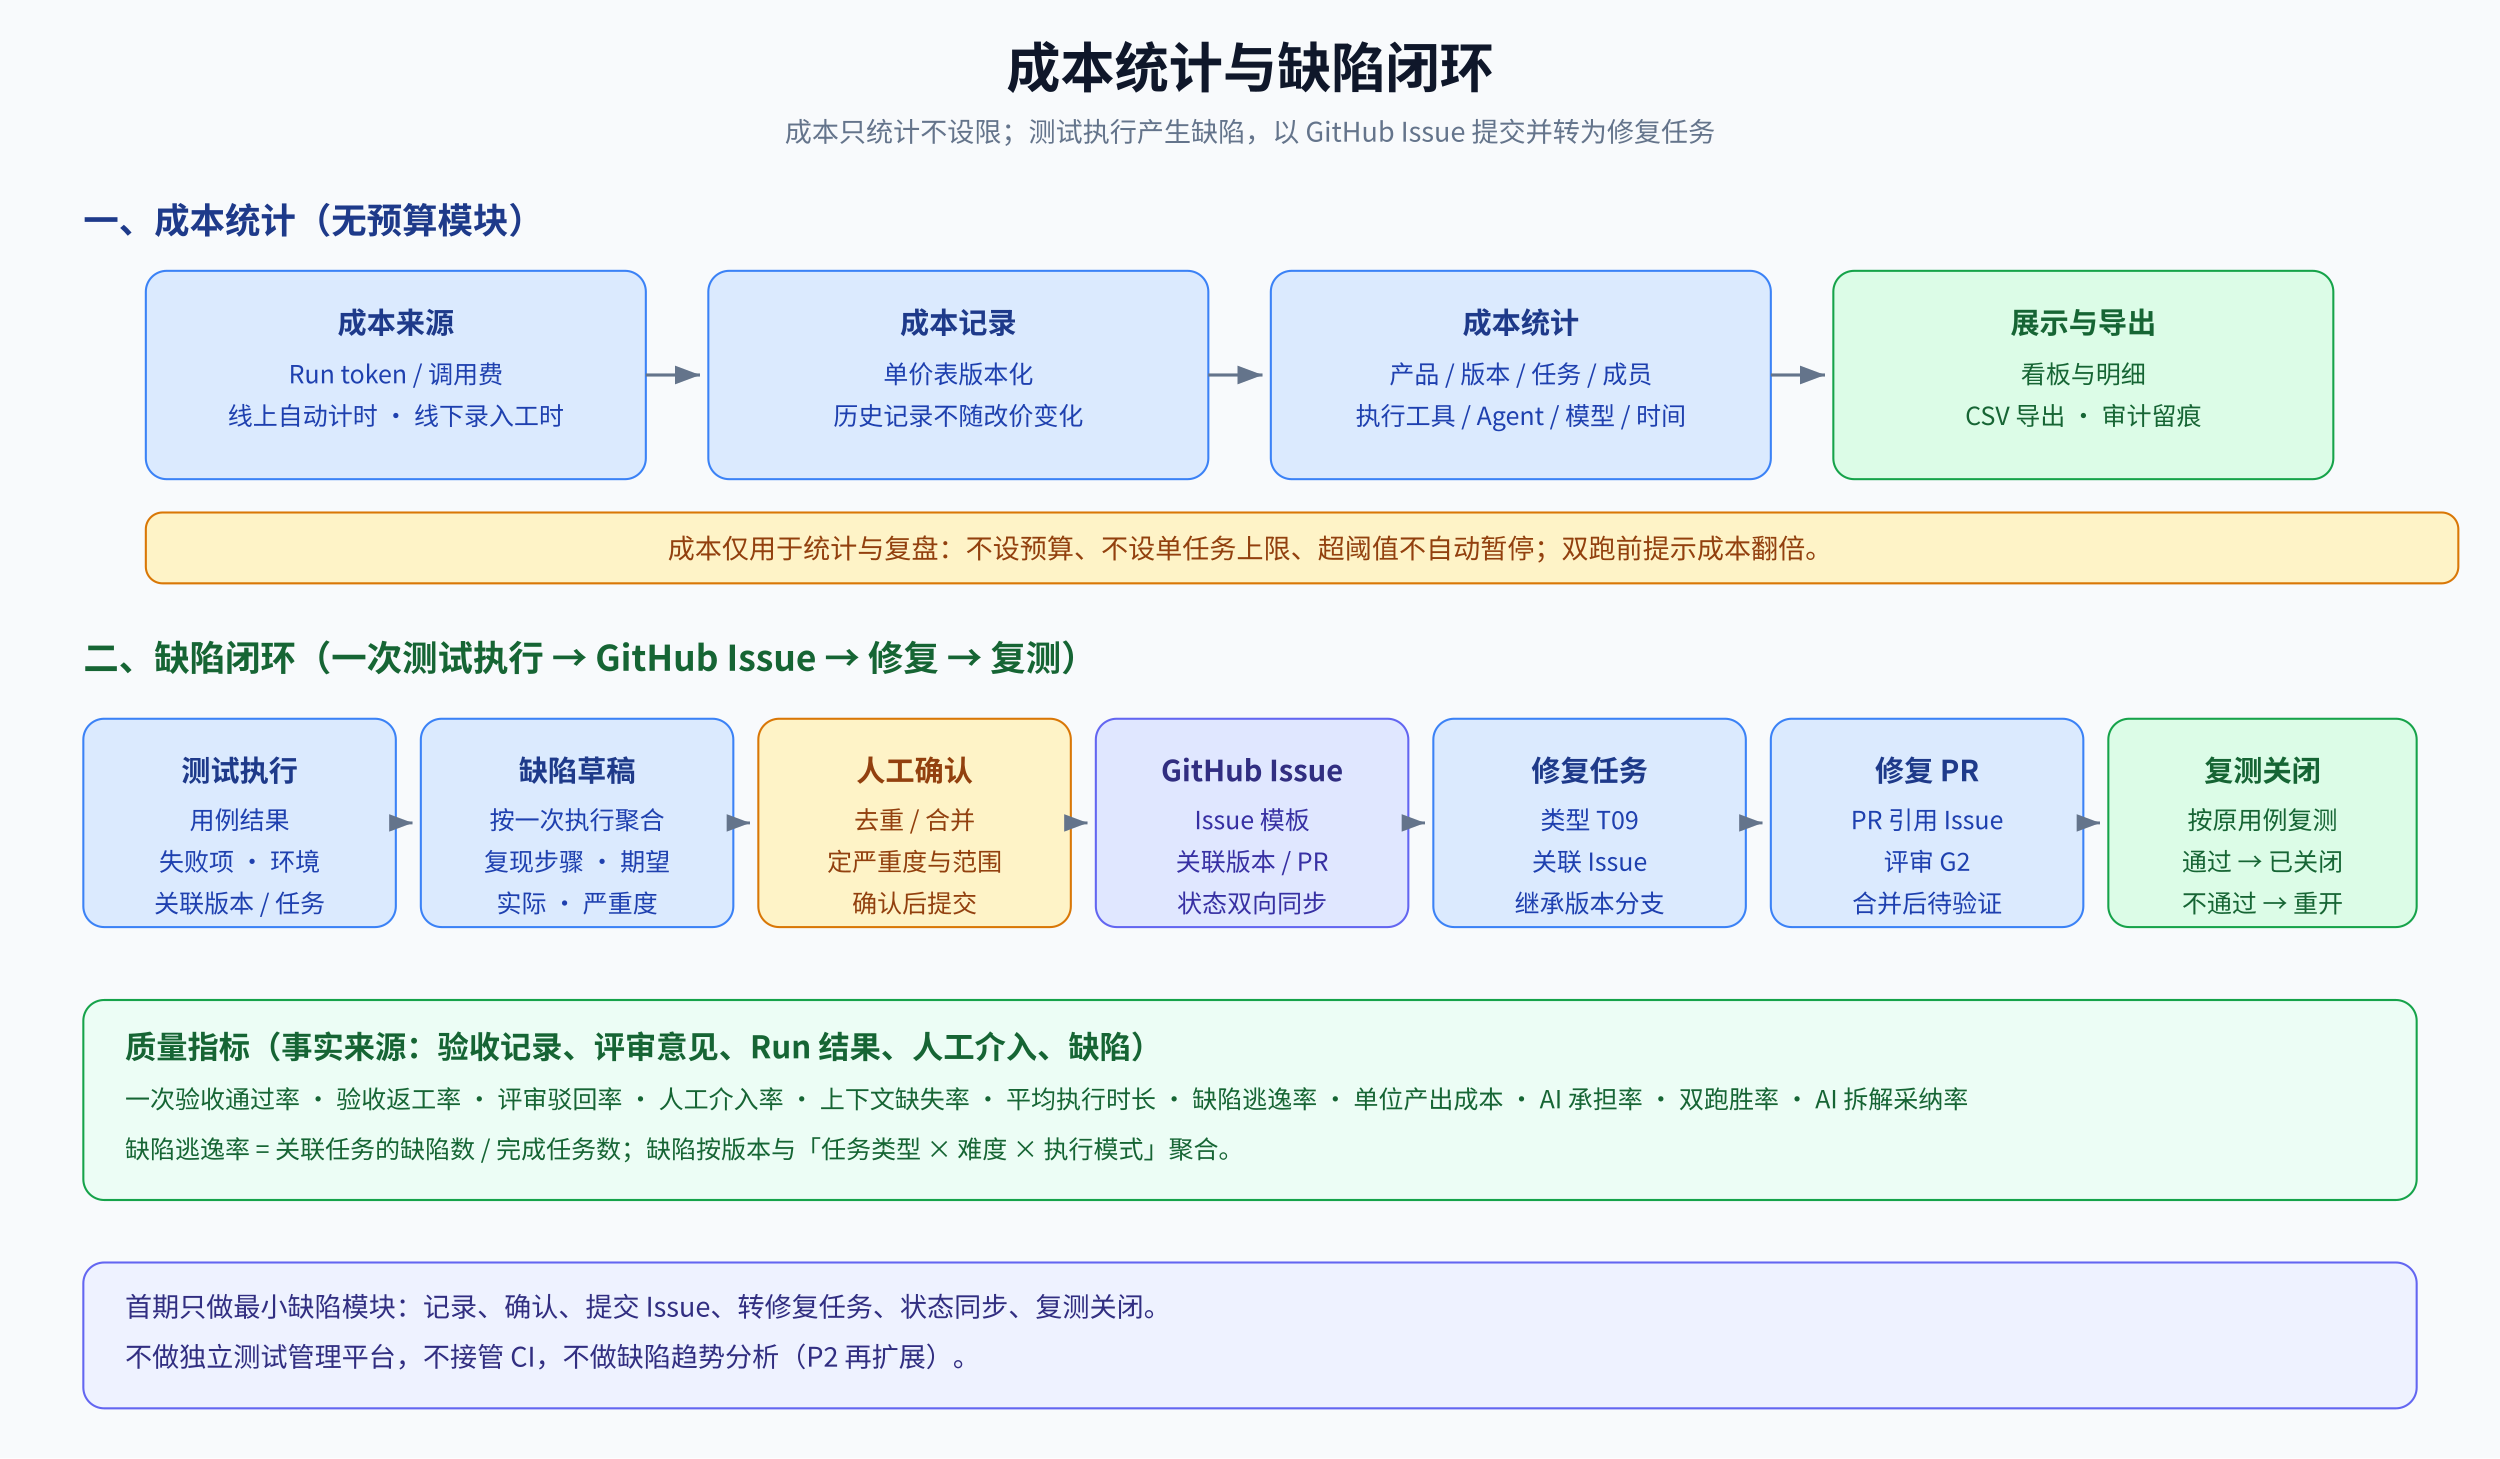
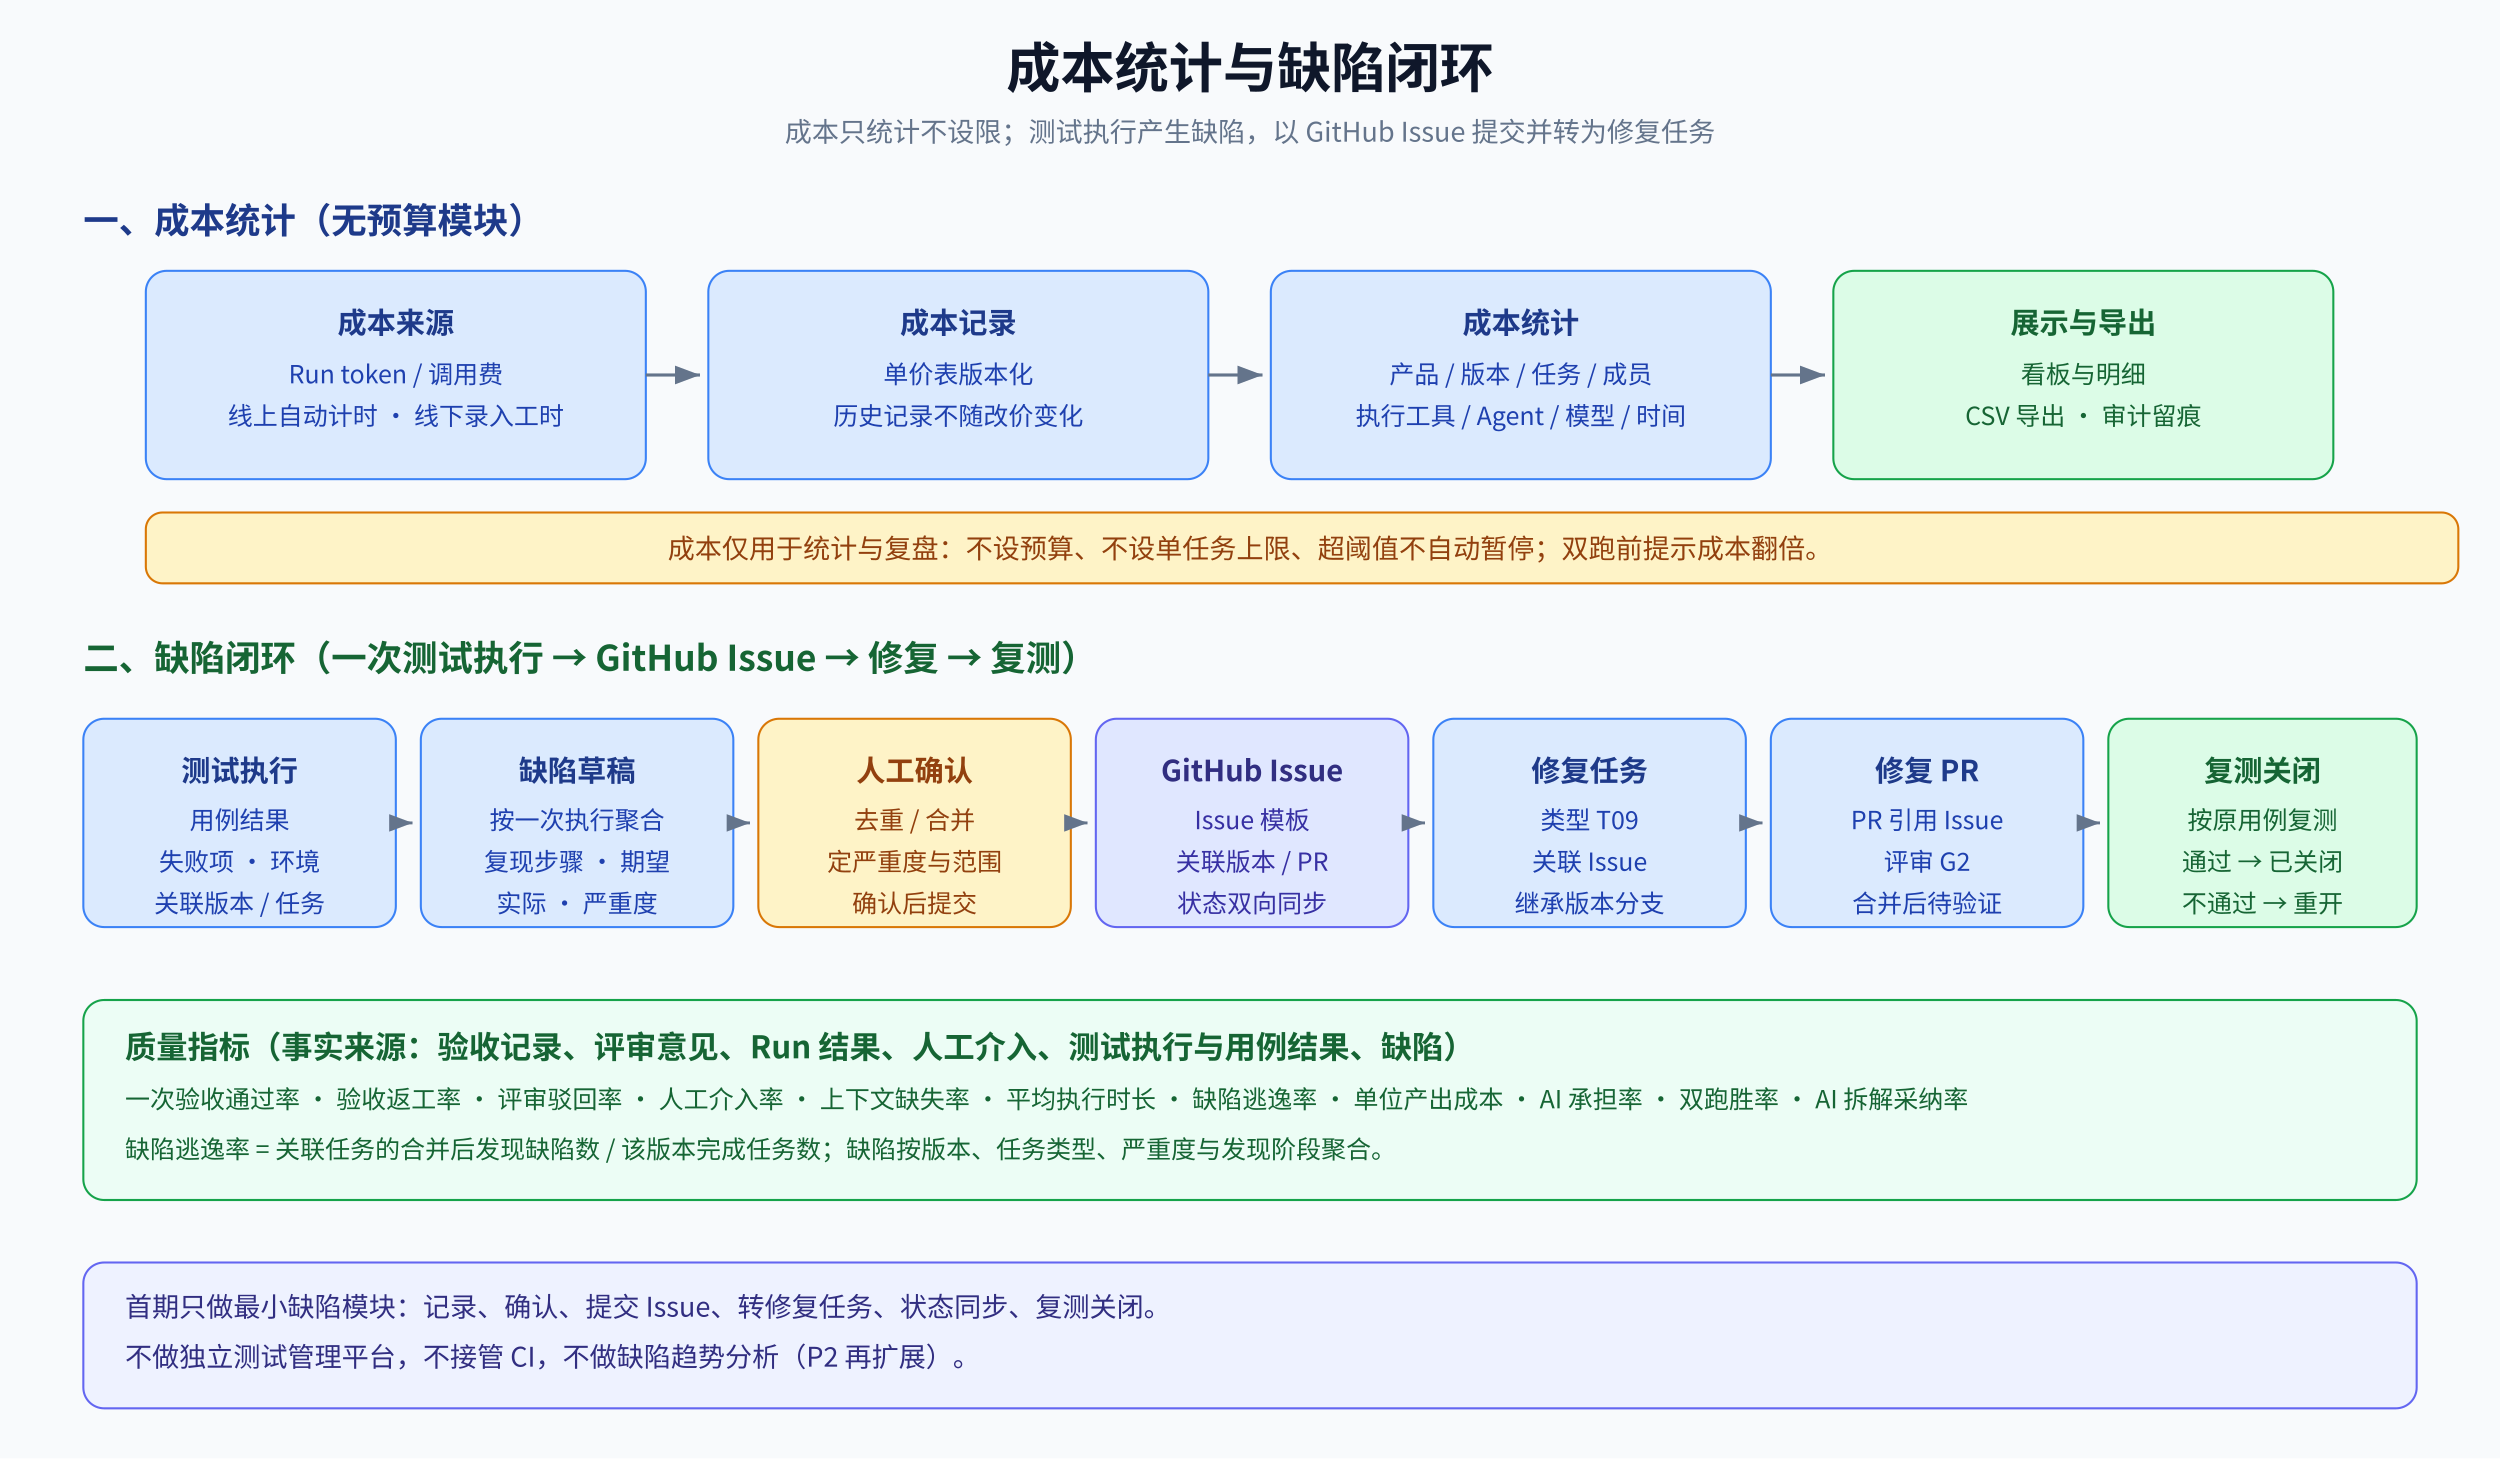
<svg xmlns="http://www.w3.org/2000/svg" width="1200" height="700" viewBox="0 0 1200 700" font-family="'Noto Sans CJK SC','Microsoft YaHei','PingFang SC',sans-serif">
  <defs>
    <marker id="a5" markerWidth="9" markerHeight="9" refX="8" refY="3" orient="auto">
      <path d="M0,0 L0,6 L8,3 z" fill="#64748b" />
    </marker>
  </defs>
  <rect width="1200" height="700" fill="#f8fafc" />
  <text x="600" y="42" text-anchor="middle" font-size="26" font-weight="700" fill="#0f172a">成本统计与缺陷闭环</text>
  <text x="600" y="68" text-anchor="middle" font-size="13" fill="#64748b">成本只统计不设限；测试执行产生缺陷，以 GitHub Issue 提交并转为修复任务</text>
  <text x="40" y="112" font-size="17" font-weight="700" fill="#1e3a8a">一、成本统计（无预算模块）</text>
  <g font-size="14">
    <rect x="70" y="130" width="240" height="100" rx="10" fill="#dbeafe" stroke="#3b82f6" />
    <text x="190" y="160" text-anchor="middle" font-weight="700" fill="#1e3a8a">成本来源</text>
    <text x="190" y="184" text-anchor="middle" font-size="12" fill="#1e40af">Run token / 调用费</text>
    <text x="190" y="204" text-anchor="middle" font-size="12" fill="#1e40af">线上自动计时 · 线下录入工时</text>
    <rect x="340" y="130" width="240" height="100" rx="10" fill="#dbeafe" stroke="#3b82f6" />
    <text x="460" y="160" text-anchor="middle" font-weight="700" fill="#1e3a8a">成本记录</text>
    <text x="460" y="184" text-anchor="middle" font-size="12" fill="#1e40af">单价表版本化</text>
    <text x="460" y="204" text-anchor="middle" font-size="12" fill="#1e40af">历史记录不随改价变化</text>
    <rect x="610" y="130" width="240" height="100" rx="10" fill="#dbeafe" stroke="#3b82f6" />
    <text x="730" y="160" text-anchor="middle" font-weight="700" fill="#1e3a8a">成本统计</text>
    <text x="730" y="184" text-anchor="middle" font-size="12" fill="#1e40af">产品 / 版本 / 任务 / 成员</text>
    <text x="730" y="204" text-anchor="middle" font-size="12" fill="#1e40af">执行工具 / Agent / 模型 / 时间</text>
    <rect x="880" y="130" width="240" height="100" rx="10" fill="#dcfce7" stroke="#16a34a" />
    <text x="1000" y="160" text-anchor="middle" font-weight="700" fill="#166534">展示与导出</text>
    <text x="1000" y="184" text-anchor="middle" font-size="12" fill="#166534">看板与明细</text>
    <text x="1000" y="204" text-anchor="middle" font-size="12" fill="#166534">CSV 导出 · 审计留痕</text>
  </g>
  <g stroke="#64748b" stroke-width="1.5" fill="none">
    <path d="M310,180 L336,180" marker-end="url(#a5)" />
    <path d="M580,180 L606,180" marker-end="url(#a5)" />
    <path d="M850,180 L876,180" marker-end="url(#a5)" />
  </g>
  <rect x="70" y="246" width="1110" height="34" rx="8" fill="#fef3c7" stroke="#d97706" />
  <text x="600" y="268" text-anchor="middle" font-size="13" fill="#92400e">成本仅用于统计与复盘：不设预算、不设单任务上限、超阈值不自动暂停；双跑前提示成本翻倍。</text>
  <text x="40" y="322" font-size="17" font-weight="700" fill="#166534">二、缺陷闭环（一次测试执行 → GitHub Issue → 修复 → 复测）</text>
  <g font-size="12">
    <rect x="40" y="345" width="150" height="100" rx="10" fill="#dbeafe" stroke="#3b82f6" />
    <text x="115" y="375" text-anchor="middle" font-size="14" font-weight="700" fill="#1e3a8a">测试执行</text>
    <text x="115" y="398" text-anchor="middle" fill="#1e40af">用例结果</text>
    <text x="115" y="418" text-anchor="middle" fill="#1e40af">失败项 · 环境</text>
    <text x="115" y="438" text-anchor="middle" fill="#1e40af">关联版本 / 任务</text>
    <rect x="202" y="345" width="150" height="100" rx="10" fill="#dbeafe" stroke="#3b82f6" />
    <text x="277" y="375" text-anchor="middle" font-size="14" font-weight="700" fill="#1e3a8a">缺陷草稿</text>
    <text x="277" y="398" text-anchor="middle" fill="#1e40af">按一次执行聚合</text>
    <text x="277" y="418" text-anchor="middle" fill="#1e40af">复现步骤 · 期望</text>
    <text x="277" y="438" text-anchor="middle" fill="#1e40af">实际 · 严重度</text>
    <rect x="364" y="345" width="150" height="100" rx="10" fill="#fef3c7" stroke="#d97706" />
    <text x="439" y="375" text-anchor="middle" font-size="14" font-weight="700" fill="#92400e">人工确认</text>
    <text x="439" y="398" text-anchor="middle" fill="#92400e">去重 / 合并</text>
    <text x="439" y="418" text-anchor="middle" fill="#92400e">定严重度与范围</text>
    <text x="439" y="438" text-anchor="middle" fill="#92400e">确认后提交</text>
    <rect x="526" y="345" width="150" height="100" rx="10" fill="#e0e7ff" stroke="#6366f1" />
    <text x="601" y="375" text-anchor="middle" font-size="14" font-weight="700" fill="#312e81">GitHub Issue</text>
    <text x="601" y="398" text-anchor="middle" fill="#3730a3">Issue 模板</text>
    <text x="601" y="418" text-anchor="middle" fill="#3730a3">关联版本 / PR</text>
    <text x="601" y="438" text-anchor="middle" fill="#3730a3">状态双向同步</text>
    <rect x="688" y="345" width="150" height="100" rx="10" fill="#dbeafe" stroke="#3b82f6" />
    <text x="763" y="375" text-anchor="middle" font-size="14" font-weight="700" fill="#1e3a8a">修复任务</text>
    <text x="763" y="398" text-anchor="middle" fill="#1e40af">类型 T09</text>
    <text x="763" y="418" text-anchor="middle" fill="#1e40af">关联 Issue</text>
    <text x="763" y="438" text-anchor="middle" fill="#1e40af">继承版本分支</text>
    <rect x="850" y="345" width="150" height="100" rx="10" fill="#dbeafe" stroke="#3b82f6" />
    <text x="925" y="375" text-anchor="middle" font-size="14" font-weight="700" fill="#1e3a8a">修复 PR</text>
    <text x="925" y="398" text-anchor="middle" fill="#1e40af">PR 引用 Issue</text>
    <text x="925" y="418" text-anchor="middle" fill="#1e40af">评审 G2</text>
    <text x="925" y="438" text-anchor="middle" fill="#1e40af">合并后待验证</text>
    <rect x="1012" y="345" width="148" height="100" rx="10" fill="#dcfce7" stroke="#16a34a" />
    <text x="1086" y="375" text-anchor="middle" font-size="14" font-weight="700" fill="#166534">复测关闭</text>
    <text x="1086" y="398" text-anchor="middle" fill="#166534">按原用例复测</text>
    <text x="1086" y="418" text-anchor="middle" fill="#166534">通过 → 已关闭</text>
    <text x="1086" y="438" text-anchor="middle" fill="#166534">不通过 → 重开</text>
  </g>
  <g stroke="#64748b" stroke-width="1.4" fill="none">
    <path d="M190,395 L198,395" marker-end="url(#a5)" />
    <path d="M352,395 L360,395" marker-end="url(#a5)" />
    <path d="M514,395 L522,395" marker-end="url(#a5)" />
    <path d="M676,395 L684,395" marker-end="url(#a5)" />
    <path d="M838,395 L846,395" marker-end="url(#a5)" />
    <path d="M1000,395 L1008,395" marker-end="url(#a5)" />
  </g>
  <rect x="40" y="480" width="1120" height="96" rx="10" fill="#ecfdf5" stroke="#16a34a" />
-   <text x="60" y="508" font-size="15" font-weight="700" fill="#166534">质量指标（事实来源：验收记录、评审意见、Run 结果、人工介入、缺陷）</text>
+   <text x="60" y="508" font-size="15" font-weight="700" fill="#166534">质量指标（事实来源：验收记录、评审意见、Run 结果、人工介入、测试执行与用例结果、缺陷）</text>
  <text x="60" y="532" font-size="12" fill="#166534">一次验收通过率 · 验收返工率 · 评审驳回率 · 人工介入率 · 上下文缺失率 · 平均执行时长 · 缺陷逃逸率 · 单位产出成本 · AI 承担率 · 双跑胜率 · AI 拆解采纳率</text>
-   <text x="60" y="556" font-size="12" fill="#166534">缺陷逃逸率 = 关联任务的缺陷数 / 完成任务数；缺陷按版本与「任务类型 × 难度 × 执行模式」聚合。</text>
+   <text x="60" y="556" font-size="12" fill="#166534">缺陷逃逸率 = 关联任务的合并后发现缺陷数 / 该版本完成任务数；缺陷按版本、任务类型、严重度与发现阶段聚合。</text>
  <rect x="40" y="606" width="1120" height="70" rx="10" fill="#eef2ff" stroke="#6366f1" />
  <text x="60" y="632" font-size="13" fill="#312e81">首期只做最小缺陷模块：记录、确认、提交 Issue、转修复任务、状态同步、复测关闭。</text>
  <text x="60" y="656" font-size="13" fill="#312e81">不做独立测试管理平台，不接管 CI，不做缺陷趋势分析（P2 再扩展）。</text>
</svg>
